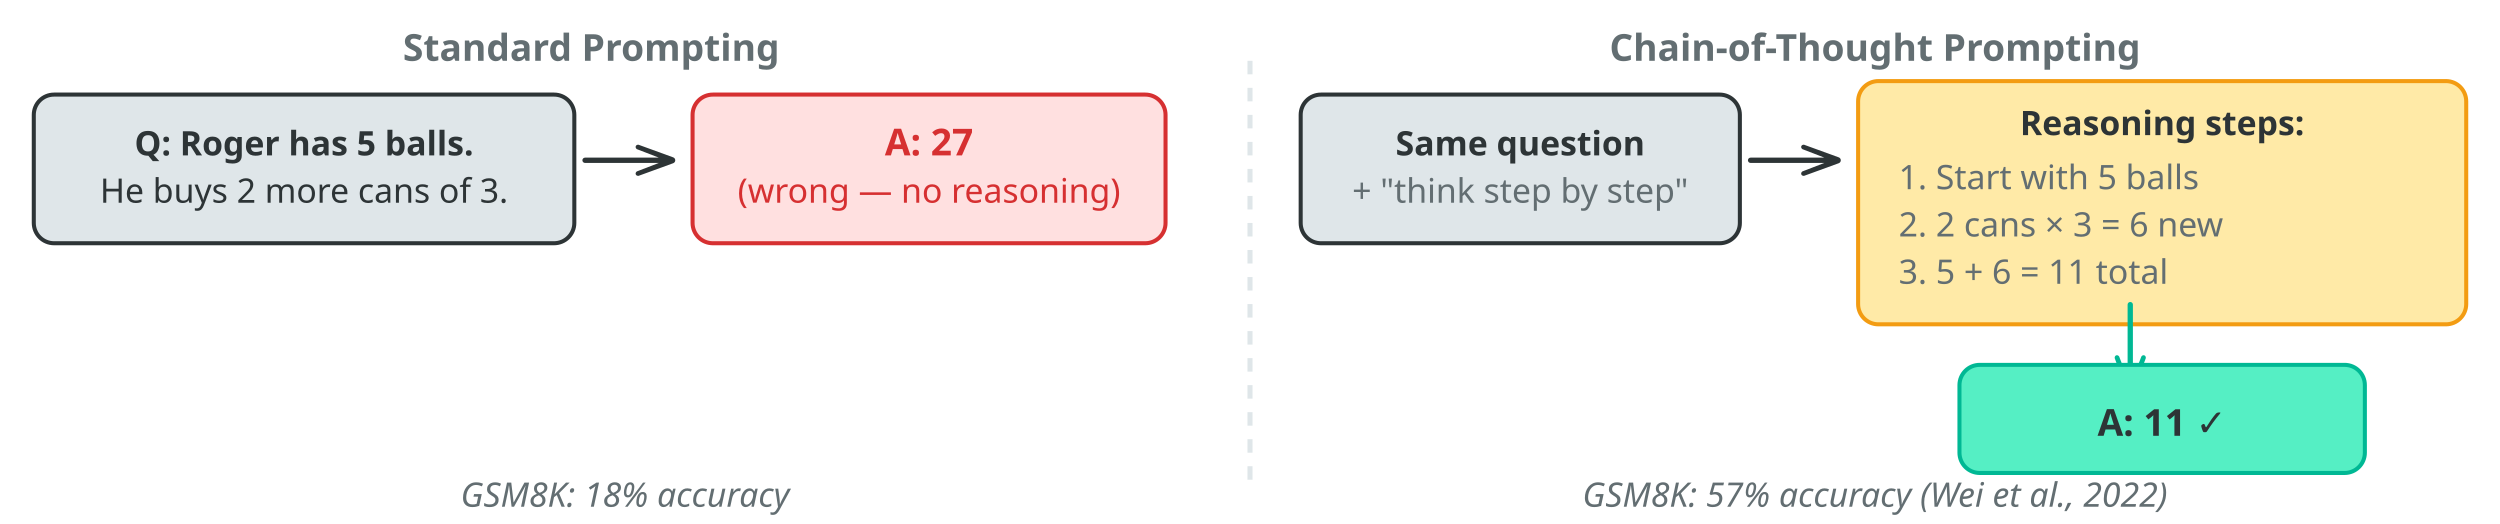
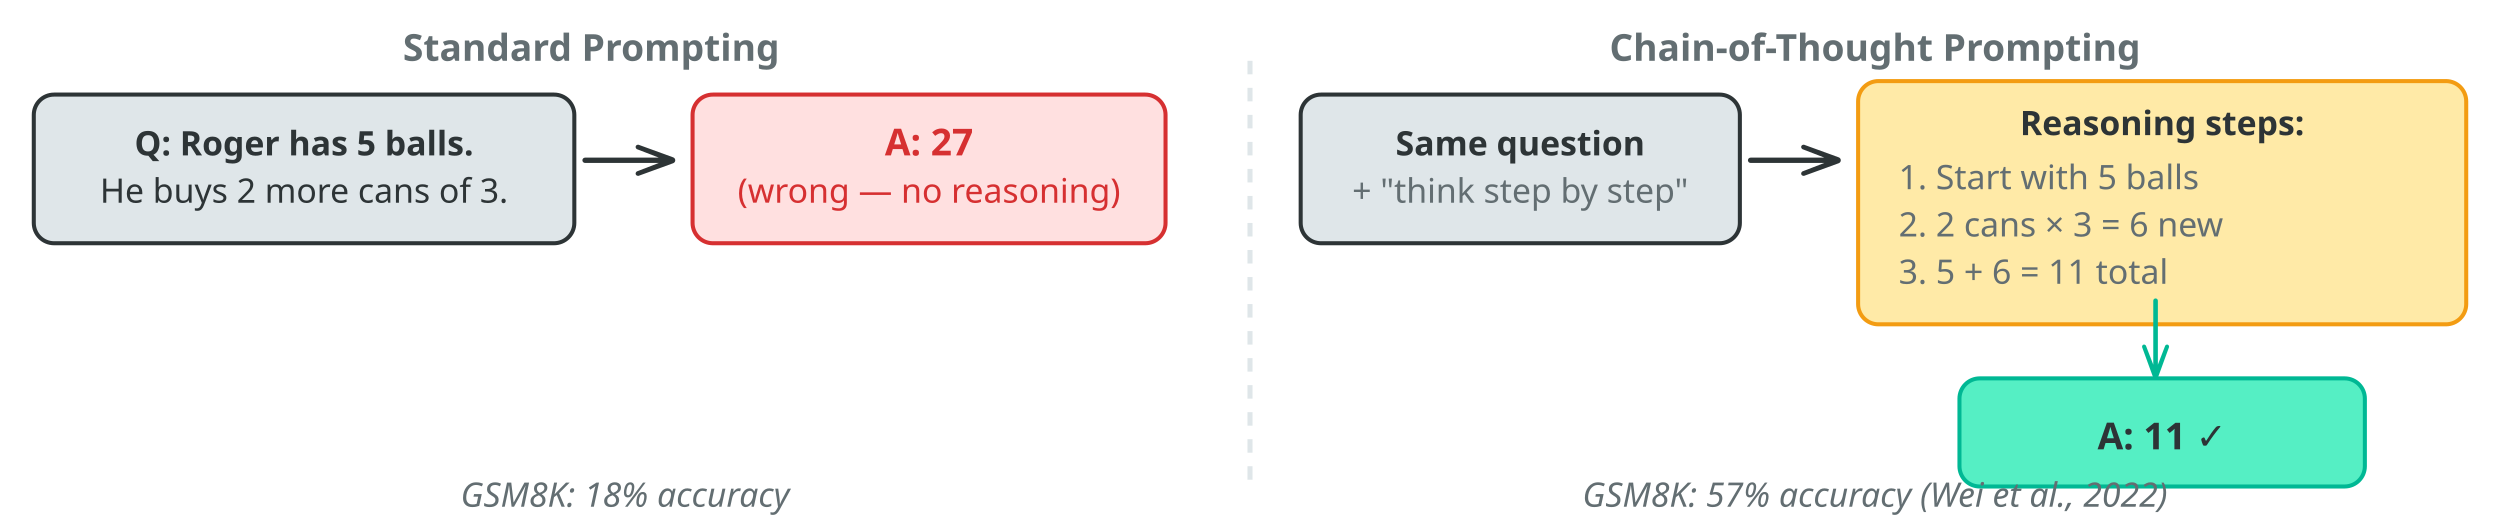
<svg xmlns="http://www.w3.org/2000/svg" viewBox="0 0 740 155">
  <defs>
    <symbol id="cot-arrow" viewBox="0 0 76.41 27.12">
      <path d="M43.3,1.69c-.92-.1-1.78.32-2.08,1.1-.3.79.06,1.69.83,2.23l1.19.46s0,0,0,0c0,0,0,0,0,0l15.39,5.94H2.98c-1.1,0-2,.9-2,2s.9,2,2,2h55.64l-15.4,5.94s0,0,0,0c0,0,0,0,0,0l-1.17.45c-.77.54-1.14,1.45-.83,2.24.3.78,1.16,1.2,2.09,1.1l1.15-.42s0,0,.01,0c0,0,0,0,0,0l24.98-9.1c2.07-.75,2.06-3.67,0-4.42L44.45,2.11" fill="currentColor" />
    </symbol>
  </defs>
  <text x="175" y="18" text-anchor="middle" font-size="11" font-family="Avenir,sans-serif" fill="#636e72" font-weight="bold">Standard Prompting</text>
  <rect x="10" y="28" width="160" height="44" rx="6" fill="#dfe6e9" stroke="#2d3436" stroke-width="1.2" />
  <text x="90" y="46" text-anchor="middle" font-size="10" font-family="Avenir,sans-serif" fill="#2d3436" font-weight="bold">Q: Roger has 5 balls.</text>
  <text x="90" y="60" text-anchor="middle" font-size="10" font-family="Avenir,sans-serif" fill="#2d3436">He buys 2 more cans of 3.</text>
  <use href="#cot-arrow" x="172" y="42" width="30" height="11" style="color: #2d3436" />
  <rect x="205" y="28" width="140" height="44" rx="6" fill="#ffe0e0" stroke="#d63031" stroke-width="1.2" />
  <text x="275" y="46" text-anchor="middle" font-size="11" font-family="Avenir,sans-serif" fill="#d63031" font-weight="bold">A: 27</text>
  <text x="275" y="60" text-anchor="middle" font-size="10" font-family="Avenir,sans-serif" fill="#d63031">(wrong — no reasoning)</text>
  <line x1="370" y1="18" x2="370" y2="145" stroke="#dfe6e9" stroke-width="1.5" stroke-dasharray="4,4" />
  <text x="555" y="18" text-anchor="middle" font-size="11" font-family="Avenir,sans-serif" fill="#636e72" font-weight="bold">Chain-of-Thought Prompting</text>
  <rect x="385" y="28" width="130" height="44" rx="6" fill="#dfe6e9" stroke="#2d3436" stroke-width="1.2" />
  <text x="450" y="46" text-anchor="middle" font-size="10" font-family="Avenir,sans-serif" fill="#2d3436" font-weight="bold">Same question</text>
  <text x="450" y="60" text-anchor="middle" font-size="10" font-family="Avenir,sans-serif" fill="#636e72">+ "think step by step"</text>
  <use href="#cot-arrow" x="517" y="42" width="30" height="11" style="color: #2d3436" />
  <rect x="550" y="24" width="180" height="72" rx="6" fill="#ffeaa7" stroke="#f39c12" stroke-width="1.2" />
  <text x="640" y="40" text-anchor="middle" font-size="10" font-family="Avenir,sans-serif" fill="#2d3436" font-weight="bold">Reasoning steps:</text>
  <text x="562" y="56" font-size="10" font-family="Avenir,sans-serif" fill="#636e72">1. Start with 5 balls</text>
  <text x="562" y="70" font-size="10" font-family="Avenir,sans-serif" fill="#636e72">2. 2 cans × 3 = 6 new</text>
  <text x="562" y="84" font-size="10" font-family="Avenir,sans-serif" fill="#636e72">3. 5 + 6 = 11 total</text>
-   <use href="#cot-arrow" x="615" y="98" width="30" height="11" style="color: #00b894" transform="rotate(90, 630, 104)" />
-   <rect x="580" y="108" width="120" height="32" rx="6" fill="#55efc4" stroke="#00b894" stroke-width="1.2" />
-   <text x="640" y="129" text-anchor="middle" font-size="11" font-family="Avenir,sans-serif" fill="#2d3436" font-weight="bold">A: 11 ✓</text>
+   <use href="#cot-arrow" x="625" y="96" width="26" height="10" style="color: #00b894" transform="rotate(90, 638, 101)" />
+   <rect x="580" y="112" width="120" height="32" rx="6" fill="#55efc4" stroke="#00b894" stroke-width="1.2" />
+   <text x="640" y="133" text-anchor="middle" font-size="11" font-family="Avenir,sans-serif" fill="#2d3436" font-weight="bold">A: 11 ✓</text>
  <text x="185" y="150" text-anchor="middle" font-size="10" font-family="Avenir,sans-serif" fill="#636e72" font-style="italic">GSM8K: 18% accuracy</text>
  <text x="555" y="150" text-anchor="middle" font-size="10" font-family="Avenir,sans-serif" fill="#636e72" font-style="italic">GSM8K: 57% accuracy (Wei et al., 2022)</text>
</svg>
